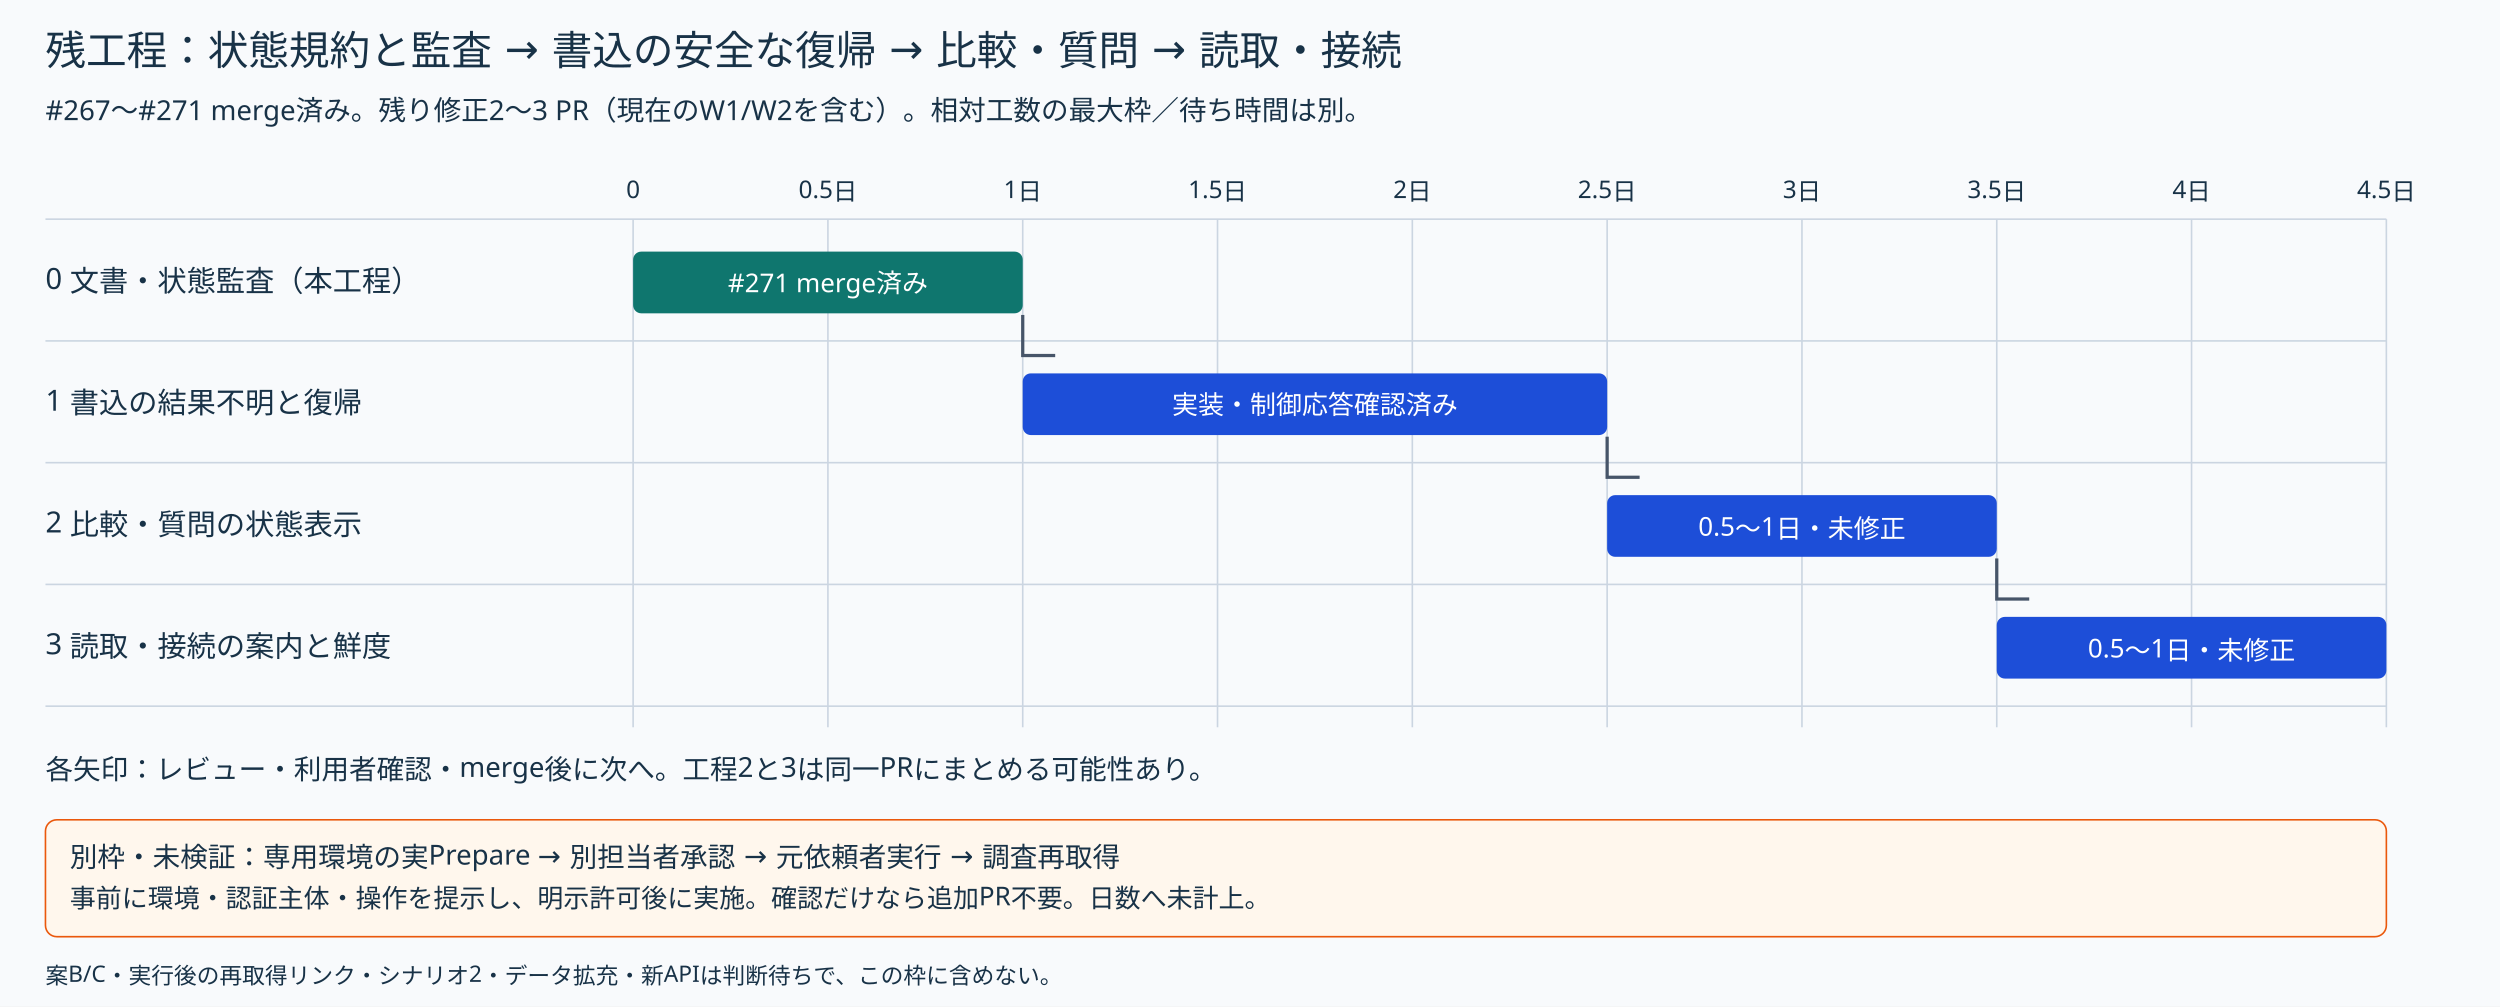
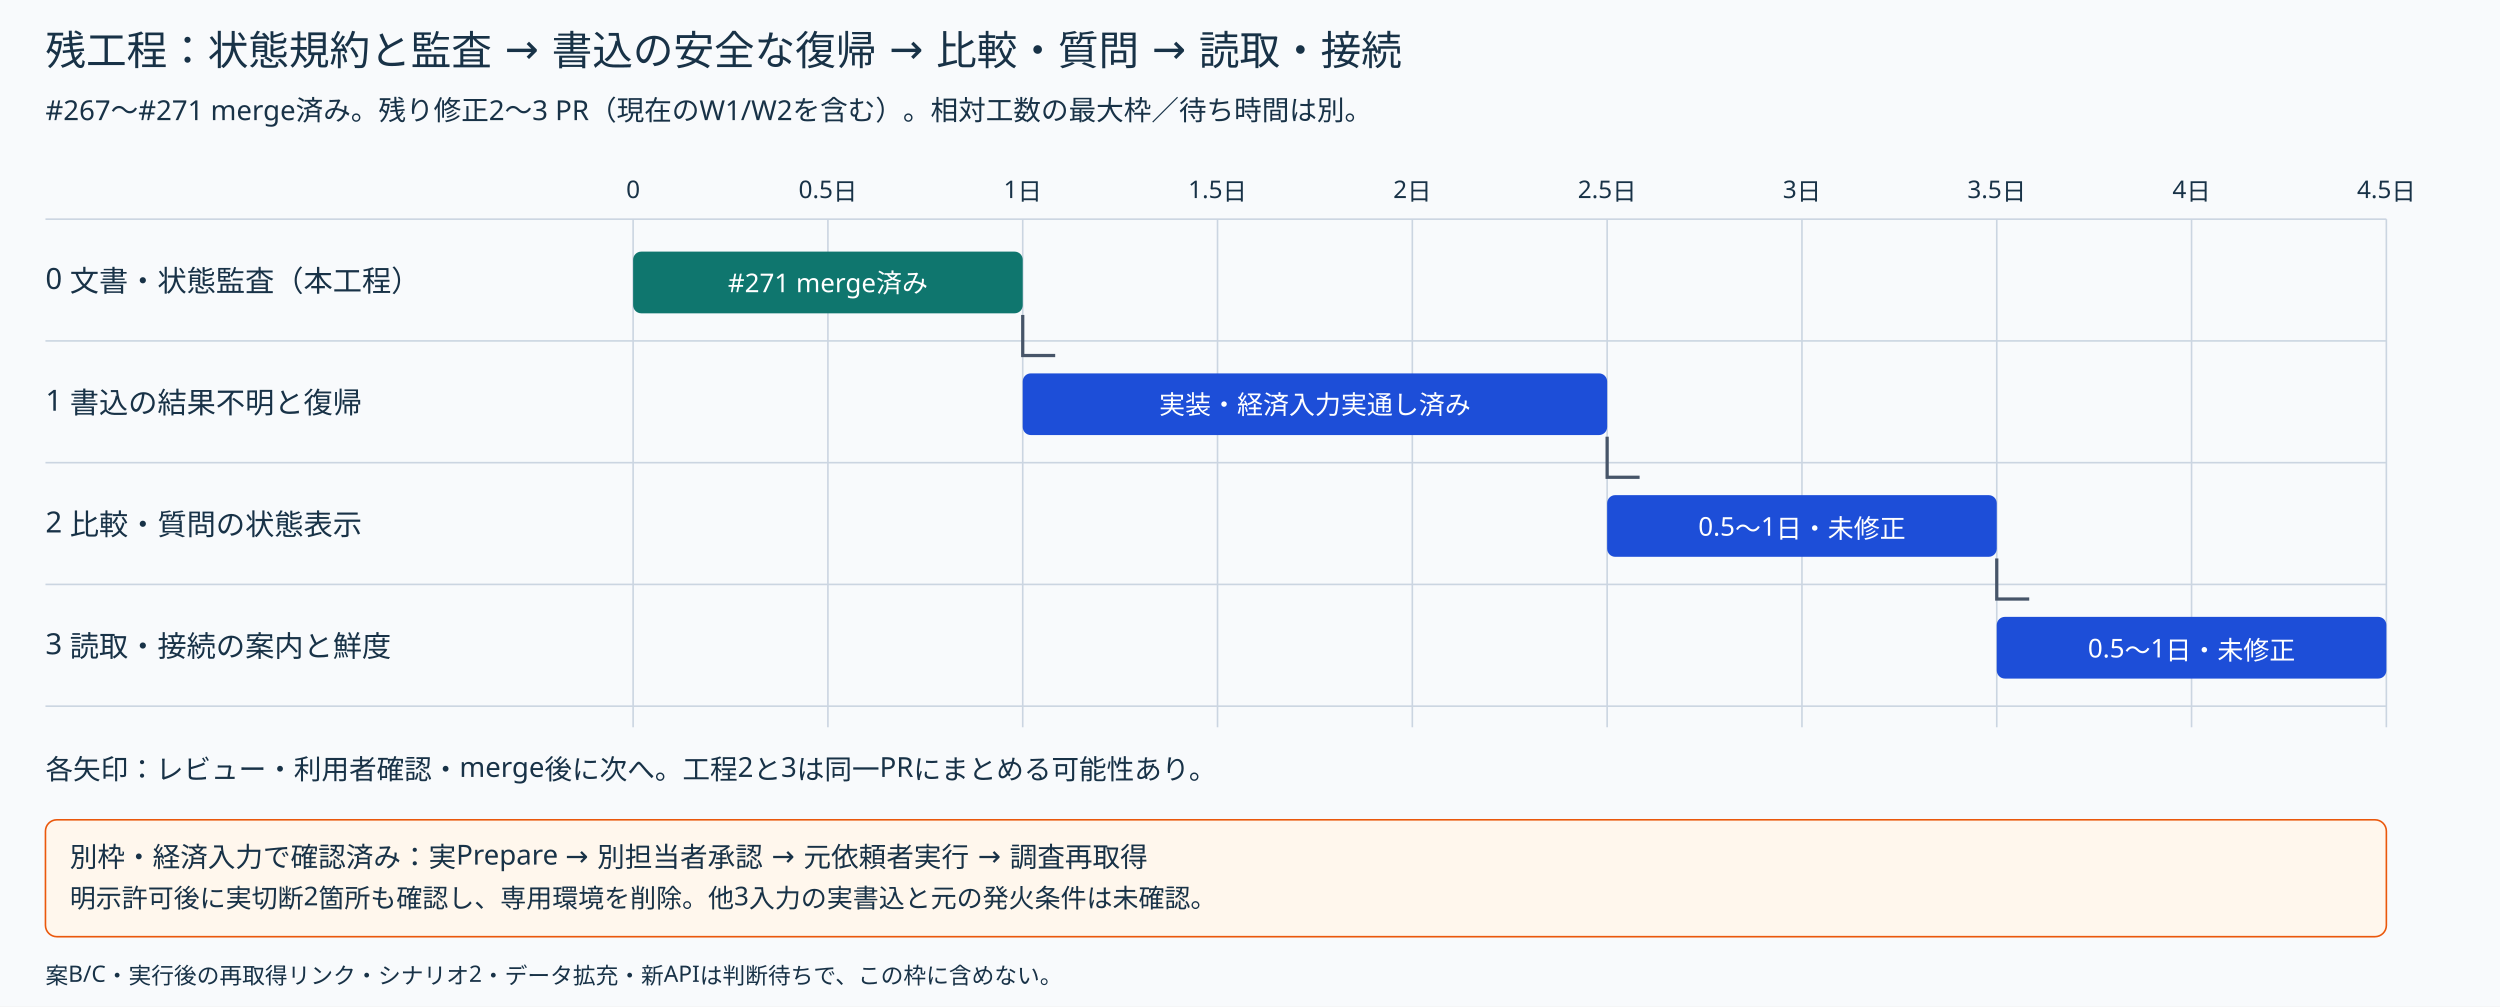
<svg xmlns="http://www.w3.org/2000/svg" width="1540" height="620" viewBox="0 0 1540 620" role="img" aria-labelledby="title desc">
  <rect width="1540" height="620" fill="#f8fafc" />
  <g font-family="sans-serif" fill="#183247">
    <text x="28" y="40" font-size="25">残工程：状態規約と監査 → 書込の安全な復帰 → 比較・質問 → 読取・接続</text>
    <text x="28" y="74" font-size="17">#267〜#271 merge済み。残り修正2〜3 PR（現在のW1/W2を含む）。相対工数の最大枠／待ち時間は別。</text>
    <g stroke="#cbd5e1" stroke-width="1">
      <path d="M390 135V448 M510 135V448 M630 135V448 M750 135V448 M870 135V448 M990 135V448 M1110 135V448 M1230 135V448 M1350 135V448 M1470 135V448" />
      <path d="M28 135H1470 M28 210H1470 M28 285H1470 M28 360H1470 M28 435H1470" />
    </g>
    <g font-size="15" text-anchor="middle">
      <text x="390" y="122">0</text>
      <text x="510" y="122">0.5日</text>
      <text x="630" y="122">1日</text>
      <text x="750" y="122">1.5日</text>
      <text x="870" y="122">2日</text>
      <text x="990" y="122">2.5日</text>
      <text x="1110" y="122">3日</text>
      <text x="1230" y="122">3.5日</text>
      <text x="1350" y="122">4日</text>
      <text x="1470" y="122">4.5日</text>
    </g>
    <g font-size="18">
      <text x="28" y="178">0 文書・状態監査（本工程）</text>
      <text x="28" y="253">1 書込の結果不明と復帰</text>
      <text x="28" y="328">2 比較・質問の状態表示</text>
      <text x="28" y="403">3 読取・接続の案内と鮮度</text>
    </g>
    <rect x="390" y="155" width="240" height="38" rx="5" fill="#0f766e" />
    <rect x="630" y="230" width="360" height="38" rx="5" fill="#1d4ed8" />
    <rect x="990" y="305" width="240" height="38" rx="5" fill="#1d4ed8" />
    <rect x="1230" y="380" width="240" height="38" rx="5" fill="#1d4ed8" />
    <g fill="white" font-size="16" text-anchor="middle">
      <text x="510" y="180">#271 merge済み</text>
-       <text x="810" y="255">実装・制御応答確認済み</text>
+       <text x="810" y="255">実装・経済入力実通し済み</text>
      <text x="1110" y="330">0.5〜1日・未修正</text>
      <text x="1350" y="405">0.5〜1日・未修正</text>
    </g>
    <path d="M630 194V219H650 M990 269V294H1010 M1230 344V369H1250" fill="none" stroke="#475569" stroke-width="2" />
    <text x="28" y="480" font-size="17">各矢印：レビュー・利用者確認・merge後に次へ。工程2と3は同一PRにまとめる可能性あり。</text>
    <rect x="28" y="505" width="1442" height="72" rx="7" fill="#fff7ed" stroke="#ea580c" />
-     <text x="43" y="534" font-size="17">別枠・未検証：専用環境の実Prepare → 別担当者承認 → 元依頼者実行 → 調査再取得</text>
-     <text x="43" y="559" font-size="16">事前に環境・認証主体・操作を提示し、明示許可後に実施。確認だけなら追加PR不要。日数へ未計上。</text>
+     <text x="43" y="534" font-size="17">別枠・経済入力で確認済み：実Prepare → 別担当者承認 → 元依頼者実行 → 調査再取得</text>
+     <text x="43" y="559" font-size="16">明示許可後に実切断2箇所も確認し、専用環境を削除。他3入力の実書込と元の発火条件は未確認。</text>
    <text x="28" y="606" font-size="14">案B/C・実行後の再取得リンク・シナリオ2・データ拡充・新APIは判断待ちで、この枠に含めない。</text>
  </g>
</svg>
